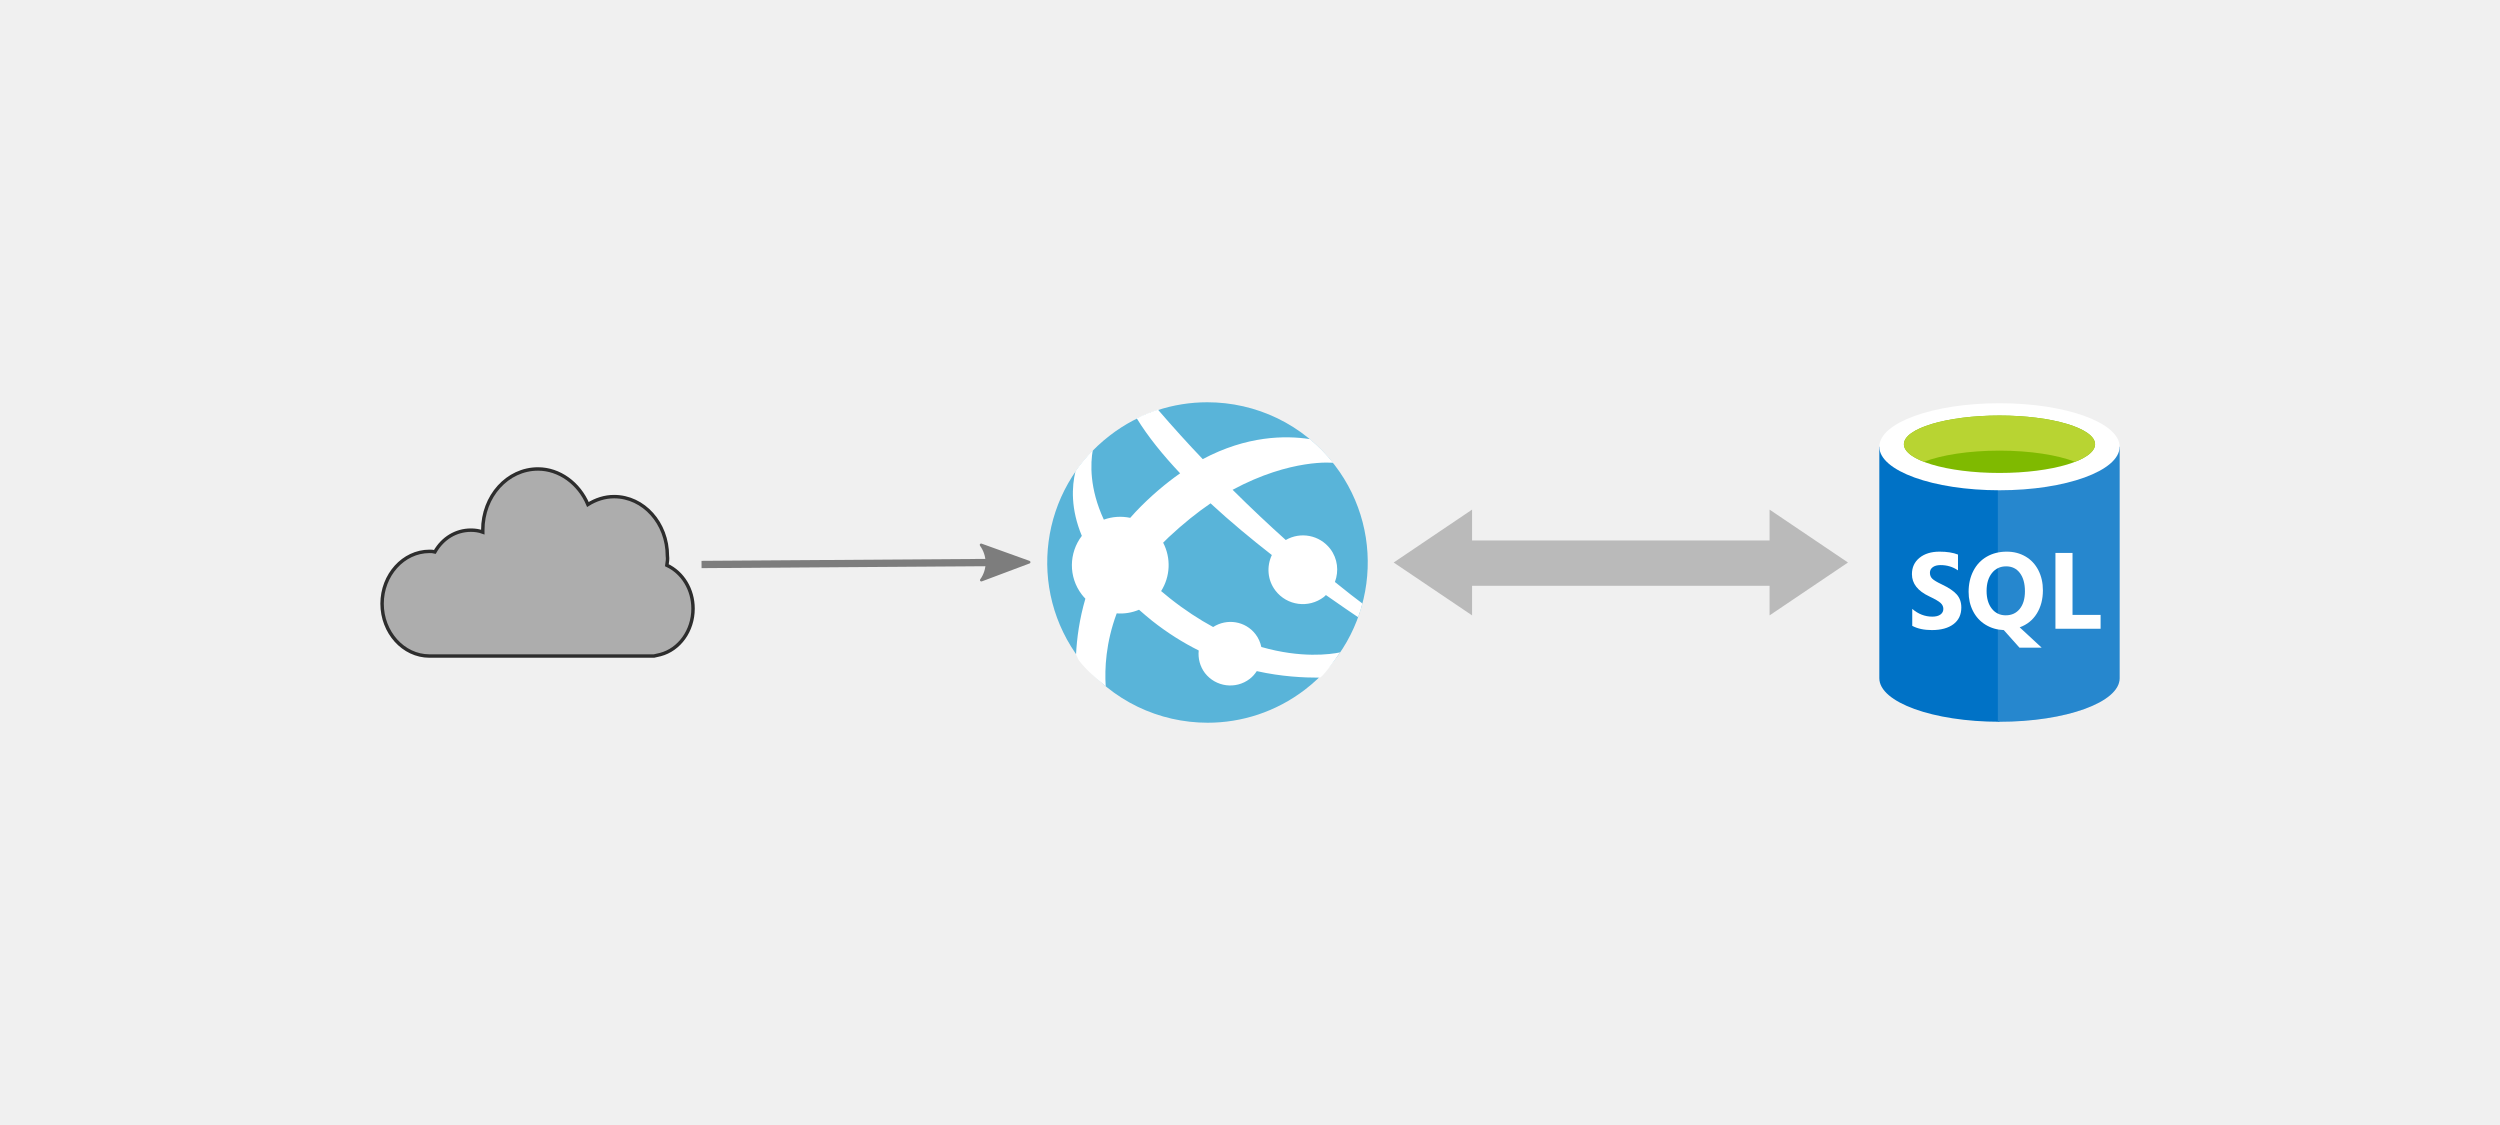
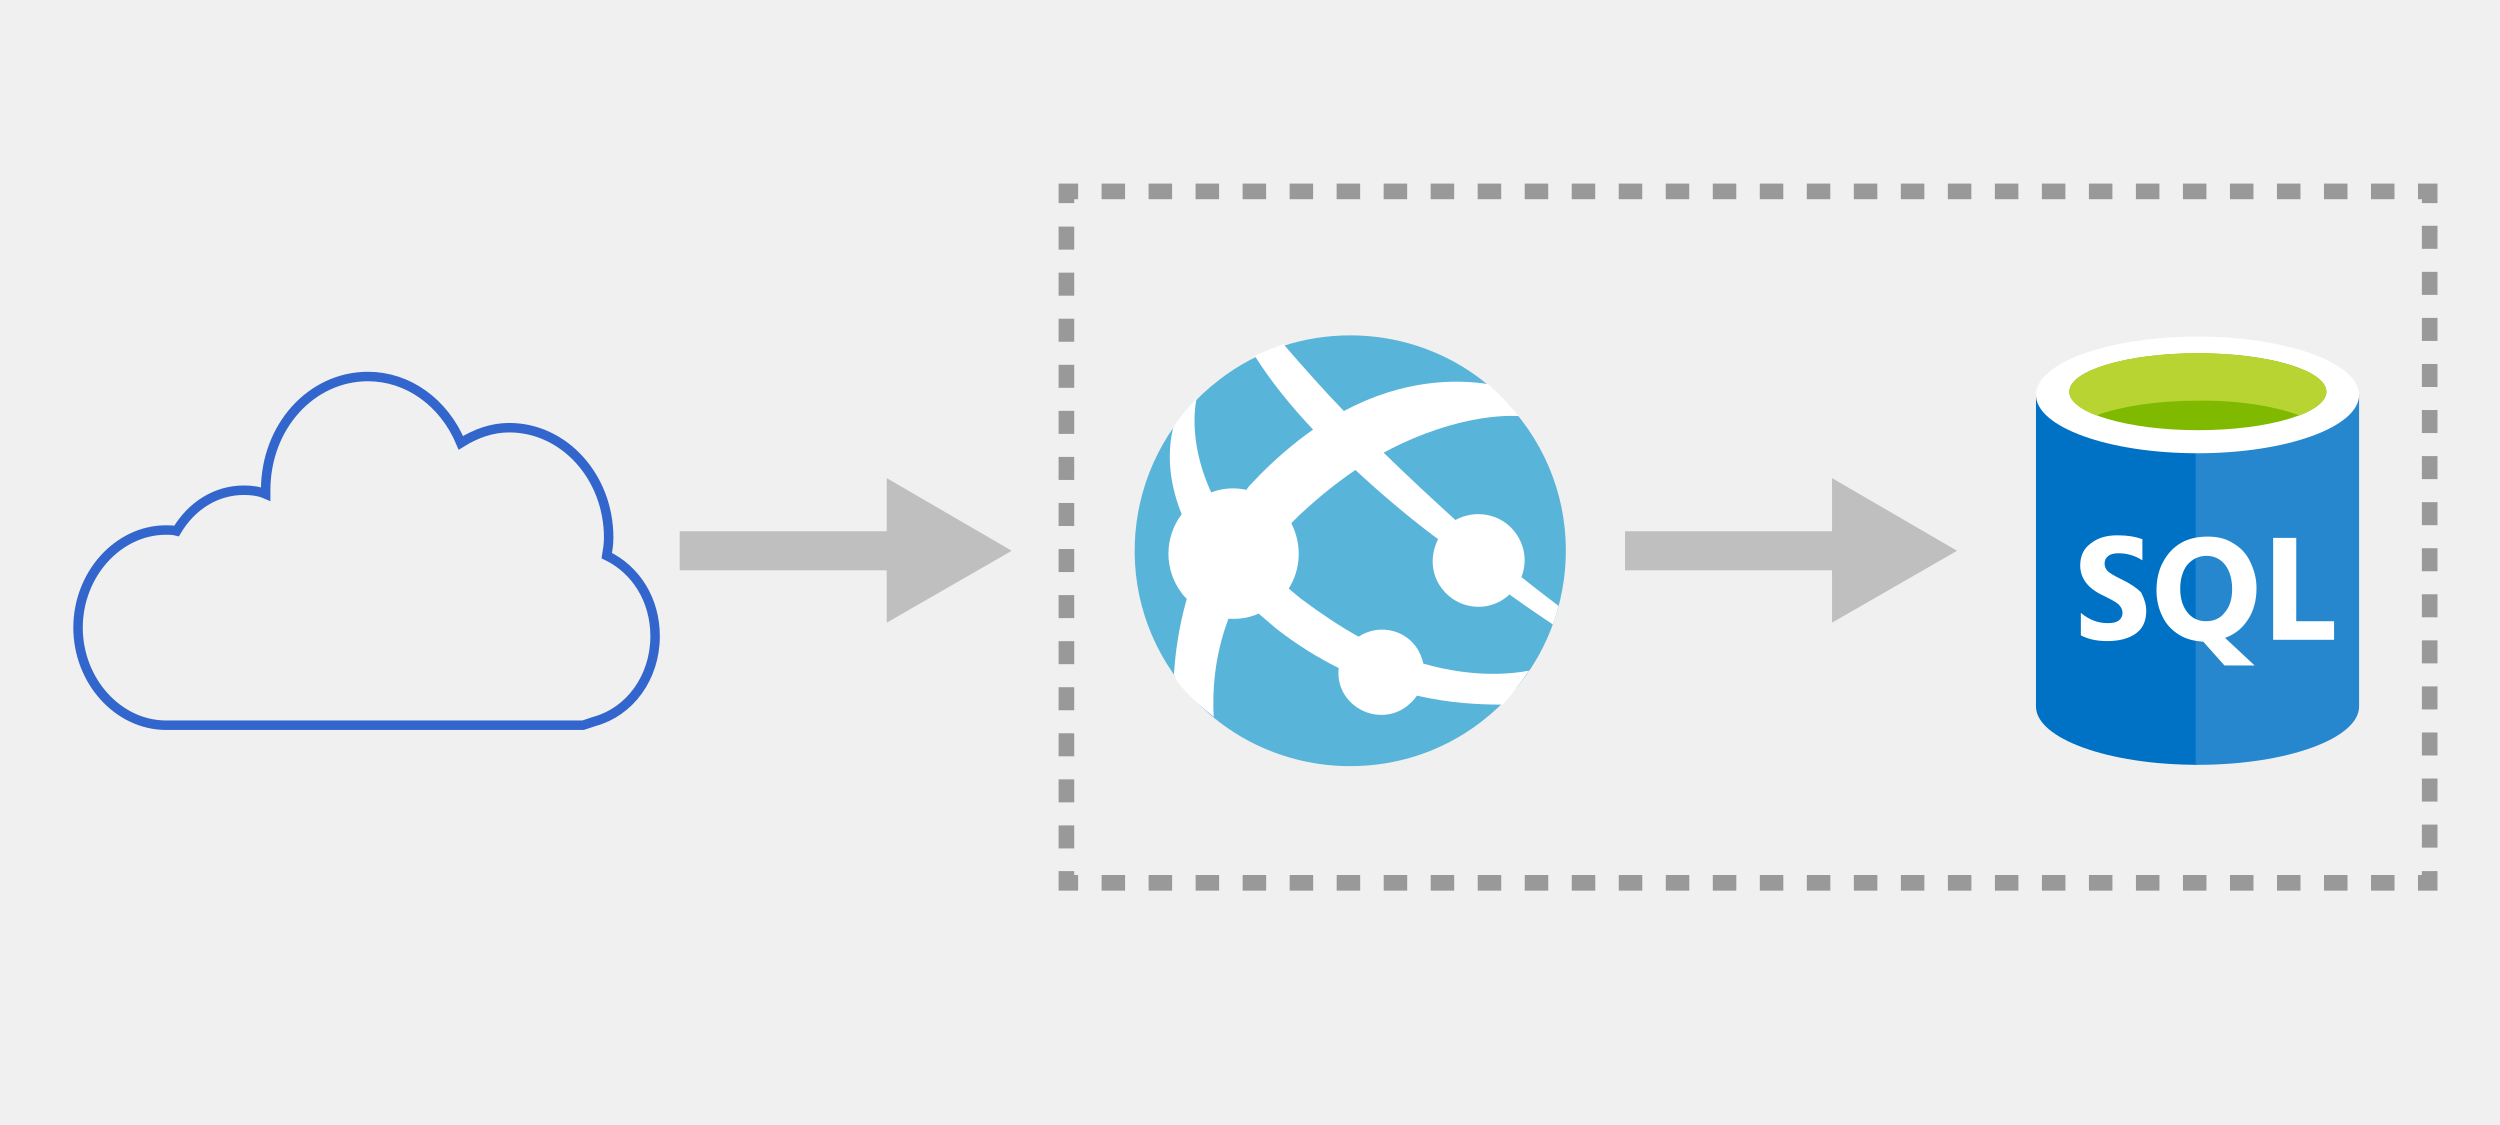
- <svg xmlns="http://www.w3.org/2000/svg" width="320" height="144" viewBox="0 0 320 144" id="svg7775" version="1.1">
-   <defs id="defs7777">
-     <marker orient="auto" refY="0.0" refX="0.0" id="Arrow1Lend" style="overflow:visible;">
-       <path id="path4190" d="M 0.0,0.0 L 5.0,-5.0 L -12.5,0.0 L 5.0,5.0 L 0.0,0.0 z " style="fill-rule:evenodd;stroke:#535353;stroke-width:1pt;stroke-opacity:1;fill:#535353;fill-opacity:1" transform="scale(0.8) rotate(180) translate(12.5,0)" />
-     </marker>
-     <marker orient="auto" refY="0.0" refX="0.0" id="DotM" style="overflow:visible">
-       <path id="path4251" d="M -2.5,-1.0 C -2.5,1.76 -4.74,4.0 -7.5,4.0 C -10.26,4.0 -12.5,1.76 -12.5,-1.0 C -12.5,-3.76 -10.26,-6.0 -7.5,-6.0 C -4.74,-6.0 -2.5,-3.76 -2.5,-1.0 z " style="fill-rule:evenodd;stroke:#535353;stroke-width:1pt;stroke-opacity:1;fill:#535353;fill-opacity:1" transform="scale(0.4) translate(7.4, 1)" />
-     </marker>
-     <marker orient="auto" refY="0.0" refX="0.0" id="SquareM" style="overflow:visible">
-       <path id="path4260" d="M -5.0,-5.0 L -5.0,5.0 L 5.0,5.0 L 5.0,-5.0 L -5.0,-5.0 z " style="fill-rule:evenodd;stroke:#535353;stroke-width:1pt;stroke-opacity:1;fill:#535353;fill-opacity:1" transform="scale(0.4)" />
-     </marker>
-     <marker orient="auto" refY="0.0" refX="0.0" id="marker8703" style="overflow:visible;">
-       <path id="path8705" style="fill-rule:evenodd;stroke-width:0.625;stroke-linejoin:round;stroke:#535353;stroke-opacity:1;fill:#535353;fill-opacity:1" d="M 8.719,4.034 L -2.207,0.016 L 8.719,-4.002 C 6.973,-1.63 6.983,1.616 8.719,4.034 z " transform="scale(0.6) rotate(180) translate(0,0)" />
-     </marker>
-     <marker orient="auto" refY="0.0" refX="0.0" id="marker8579" style="overflow:visible;">
-       <path id="path8581" style="fill-rule:evenodd;stroke-width:0.625;stroke-linejoin:round;stroke:#535353;stroke-opacity:1;fill:#535353;fill-opacity:1" d="M 8.719,4.034 L -2.207,0.016 L 8.719,-4.002 C 6.973,-1.63 6.983,1.616 8.719,4.034 z " transform="scale(0.6) rotate(180) translate(0,0)" />
-     </marker>
-     <marker orient="auto" refY="0.0" refX="0.0" id="marker8521" style="overflow:visible;">
-       <path id="path8523" style="fill-rule:evenodd;stroke-width:0.625;stroke-linejoin:round;stroke:#535353;stroke-opacity:1;fill:#535353;fill-opacity:1" d="M 8.719,4.034 L -2.207,0.016 L 8.719,-4.002 C 6.973,-1.63 6.983,1.616 8.719,4.034 z " transform="scale(0.6) rotate(180) translate(0,0)" />
-     </marker>
-     <marker orient="auto" refY="0.0" refX="0.0" id="marker8475" style="overflow:visible;">
-       <path id="path8477" style="fill-rule:evenodd;stroke-width:0.625;stroke-linejoin:round;stroke:#535353;stroke-opacity:1;fill:#535353;fill-opacity:1" d="M 8.719,4.034 L -2.207,0.016 L 8.719,-4.002 C 6.973,-1.63 6.983,1.616 8.719,4.034 z " transform="scale(0.6) rotate(180) translate(0,0)" />
-     </marker>
-     <marker orient="auto" refY="0.0" refX="0.0" id="marker8441" style="overflow:visible;">
-       <path id="path8443" style="fill-rule:evenodd;stroke-width:0.625;stroke-linejoin:round;stroke:#535353;stroke-opacity:1;fill:#535353;fill-opacity:1" d="M 8.719,4.034 L -2.207,0.016 L 8.719,-4.002 C 6.973,-1.63 6.983,1.616 8.719,4.034 z " transform="scale(0.6) rotate(180) translate(0,0)" />
-     </marker>
-     <marker orient="auto" refY="0.0" refX="0.0" id="Arrow2Mend" style="overflow:visible;">
-       <path id="path4214" style="fill-rule:evenodd;stroke-width:0.625;stroke-linejoin:round;stroke:#7e7e7e;stroke-opacity:1;fill:#7e7e7e;fill-opacity:1" d="M 8.719,4.034 L -2.207,0.016 L 8.719,-4.002 C 6.973,-1.63 6.983,1.616 8.719,4.034 z " transform="scale(0.6) rotate(180) translate(0,0)" />
-     </marker>
-     <marker orient="auto" refY="0" refX="0" id="marker5424" style="overflow:visible">
-       <path id="path5426" d="M 0,0 5,-5 -12.5,0 5,5 0,0 Z" style="fill:#282828;fill-opacity:1;fill-rule:evenodd;stroke:#282828;stroke-width:1pt;stroke-opacity:1" transform="matrix(-0.4,0,0,-0.4,-4,0)" />
-     </marker>
-     <marker orient="auto" refY="0" refX="0" id="Arrow2Mend-5" style="overflow:visible">
-       <path id="path4757" style="fill:#7d7d7d;fill-opacity:1;fill-rule:evenodd;stroke:#7d7d7d;stroke-width:0.625;stroke-linejoin:round;stroke-opacity:1" d="M 8.719,4.034 -2.207,0.016 8.719,-4.002 c -1.745,2.372 -1.735,5.617 -6e-7,8.035 z" transform="scale(-0.6,-0.6)" />
-     </marker>
-   </defs>
-   <g id="layer1" transform="translate(0,-908.362)">
-     <g id="g5499" transform="translate(44.67949,-8.0778386e-6)">
-       <g transform="matrix(0.8205563,0,0,0.8205563,5.440066,894.3356)" id="g4941-3">
-         <path style="fill:#59b4d9" d="m 142.472,124.683 c -4.53,3.464 -9.867,5.151 -15.167,5.151 -7.52,0 -14.956,-3.376 -19.87,-9.803 -8.396,-10.962 -6.324,-26.639 4.658,-35.039 4.529,-3.485 9.872,-5.148 15.165,-5.148 7.52,0 14.958,3.376 19.87,9.809 8.398,10.959 6.305,26.639 -4.656,35.03" id="path3-3" />
-         <path style="fill:#ffffff" d="m 137.879,109.222 c 1.816,2.368 5.186,2.796 7.541,1.004 0.123,-0.094 0.218,-0.208 0.33,-0.309 2.409,1.697 4.082,2.817 5.025,3.459 0.279,-0.723 0.472,-1.417 0.67,-2.142 -0.996,-0.741 -2.343,-1.778 -4.29,-3.356 0.639,-1.68 0.437,-3.64 -0.73,-5.171 -1.669,-2.16 -4.626,-2.709 -6.936,-1.377 -2.546,-2.284 -5.343,-4.902 -8.293,-7.833 9.165,-4.929 15.676,-4.207 15.676,-4.207 -1.087,-1.386 -2.305,-2.6 -3.606,-3.697 -3.865,-0.597 -9.869,-0.53 -16.729,3.119 l -0.002,-0.003 -10e-4,0 c -2.286,-2.393 -4.613,-4.958 -6.983,-7.712 -1.134,0.363 -2.242,0.812 -3.312,1.347 1.749,2.862 4.102,5.749 6.754,8.565 l 0,0 c 0.005,0.006 0.011,0.011 0.017,0.017 -2.211,1.546 -4.673,3.613 -6.944,6.015 -0.29,0.309 -0.569,0.62 -0.842,0.931 -1.357,-0.284 -2.784,-0.201 -4.117,0.282 -2.264,-4.885 -2.082,-8.809 -1.724,-10.832 -0.983,1.03 -1.901,2.113 -2.692,3.267 -0.591,2.415 -0.759,5.898 0.985,10.095 -2.019,2.642 -2.114,6.389 -0.005,9.153 0.176,0.229 0.364,0.442 0.559,0.645 -0.921,3.137 -1.333,6.163 -1.46,8.761 0.237,0.322 0.237,0.582 0.472,0.896 1.199,1.538 2.705,2.834 4.16,4.008 -0.18,-2.75 0.014,-6.806 1.714,-11.372 1.173,0.089 2.366,-0.096 3.483,-0.566 0.64,0.563 1.31,1.132 2.025,1.711 2.453,1.942 4.9,3.453 7.285,4.643 -0.124,1.213 0.18,2.474 0.968,3.518 1.685,2.176 4.805,2.582 6.983,0.919 0.453,-0.347 0.811,-0.766 1.108,-1.216 3.889,0.866 7.287,1.019 9.806,1.019 0.386,0 2.177,-2.436 3.203,-3.946 -1.534,0.321 -6.083,0.946 -12.3,-0.84 -0.15,-0.698 -0.437,-1.376 -0.898,-1.98 -1.579,-2.07 -4.466,-2.518 -6.618,-1.133 -2.161,-1.172 -4.424,-2.641 -6.758,-4.49 -0.471,-0.373 -0.923,-0.745 -1.359,-1.118 1.426,-2.247 1.578,-5.127 0.318,-7.55 0.286,-0.286 0.567,-0.573 0.871,-0.857 2.311,-2.159 4.485,-3.887 6.519,-5.274 -0.082,-0.076 -0.156,-0.156 -0.236,-0.233 0.081,0.075 0.157,0.152 0.239,0.227 -10e-4,0 -10e-4,0.001 -0.002,0.001 3.121,2.886 6.43,5.621 9.564,8.065 -0.829,1.758 -0.699,3.899 0.562,5.547 z" id="path5-4" />
+ <svg xmlns="http://www.w3.org/2000/svg" version="1.1" id="svg7775" x="0px" y="0px" viewBox="0 0 320 144" style="enable-background:new 0 0 320 144;" xml:space="preserve">
+   <style type="text/css">
+ 	.st0{fill:#59B4D9;}
+ 	.st1{fill:#FFFFFF;}
+ 	.st2{fill:#0072C6;}
+ 	.st3{opacity:0.15;fill:#FFFFFF;enable-background:new    ;}
+ 	.st4{fill:#7FBA00;}
+ 	.st5{fill:#B8D432;}
+ 	.st6{fill:none;}
+ 	.st7{fill:#7D7D7D;stroke:#7D7D7D;stroke-width:0.625;stroke-linejoin:round;}
+ 	.st8{fill:none;stroke:#3366CC;stroke-miterlimit:3;}
+ 	.st9{fill:none;stroke:#BFBFBF;stroke-width:5;stroke-miterlimit:3;}
+ 	.st10{fill:#BFBFBF;}
+ 	.st11{fill:none;stroke:#999999;stroke-width:2;stroke-miterlimit:3;}
+ 	.st12{fill:none;stroke:#999999;stroke-width:2;stroke-miterlimit:3;stroke-dasharray:3.009,3.009;}
+ 	.st13{fill:none;stroke:#999999;stroke-width:2;stroke-miterlimit:3;stroke-dasharray:2.948,2.948;}
+ </style>
+   <g id="g4941-3" transform="matrix(0.8205563,0,0,0.8205563,5.440066,894.3356)">
+     <path id="path3-3" class="st0" d="M224.4-977.3c-6.1,4.7-13.3,6.9-20.4,6.9   c-10.1,0-20.1-4.5-26.7-13.2c-11.3-14.7-8.5-35.8,6.3-47.1c6.1-4.7,13.3-6.9,20.4-6.9c10.1,0,20.1,4.5,26.7,13.2   C242-1009.7,239.2-988.6,224.4-977.3" />
+     <path id="path5-4" class="st1" d="M218.3-998.1c2.4,3.2,7,3.8,10.1,1.3c0.2-0.1,0.3-0.3,0.4-0.4   c3.2,2.3,5.5,3.8,6.8,4.7c0.4-1,0.6-1.9,0.9-2.9c-1.3-1-3.2-2.4-5.8-4.5c0.9-2.3,0.6-4.9-1-7c-2.2-2.9-6.2-3.6-9.3-1.9   c-3.4-3.1-7.2-6.6-11.2-10.5c12.3-6.6,21.1-5.7,21.1-5.7c-1.5-1.9-3.1-3.5-4.8-5c-5.2-0.8-13.3-0.7-22.5,4.2l0,0h0   c-3.1-3.2-6.2-6.7-9.4-10.4c-1.5,0.5-3,1.1-4.5,1.8c2.4,3.8,5.5,7.7,9.1,11.5l0,0c0,0,0,0,0,0c-3,2.1-6.3,4.9-9.3,8.1   c-0.4,0.4-0.8,0.8-1.1,1.3c-1.8-0.4-3.7-0.3-5.5,0.4c-3-6.6-2.8-11.8-2.3-14.6c-1.3,1.4-2.6,2.8-3.6,4.4c-0.8,3.2-1,7.9,1.3,13.6   c-2.7,3.6-2.8,8.6,0,12.3c0.2,0.3,0.5,0.6,0.8,0.9c-1.2,4.2-1.8,8.3-2,11.8c0.3,0.4,0.3,0.8,0.6,1.2c1.6,2.1,3.6,3.8,5.6,5.4   c-0.2-3.7,0-9.2,2.3-15.3c1.6,0.1,3.2-0.1,4.7-0.8c0.9,0.8,1.8,1.5,2.7,2.3c3.3,2.6,6.6,4.6,9.8,6.2c-0.2,1.6,0.2,3.3,1.3,4.7   c2.3,2.9,6.5,3.5,9.4,1.2c0.6-0.5,1.1-1,1.5-1.6c5.2,1.2,9.8,1.4,13.2,1.4c0.5,0,2.9-3.3,4.3-5.3c-2.1,0.4-8.2,1.3-16.5-1.1   c-0.2-0.9-0.6-1.9-1.2-2.7c-2.1-2.8-6-3.4-8.9-1.5c-2.9-1.6-5.9-3.6-9.1-6c-0.6-0.5-1.2-1-1.8-1.5c1.9-3,2.1-6.9,0.4-10.2   c0.4-0.4,0.8-0.8,1.2-1.2c3.1-2.9,6-5.2,8.8-7.1c-0.1-0.1-0.2-0.2-0.3-0.3c0.1,0.1,0.2,0.2,0.3,0.3c0,0,0,0,0,0   c4.2,3.9,8.6,7.6,12.9,10.8C216.4-1003.2,216.6-1000.3,218.3-998.1L218.3-998.1z" />
+   </g>
+   <g id="g3366-3" transform="matrix(0.8205563,0,0,0.8205563,7.87366,773.8707)">
+     <path id="path3-5-6" class="st2" d="M308-881.5v48.6c0,5,11.3,9.1,25.2,9.1v-57.7H308z" />
+     <path id="path5-3-4" class="st2" d="M332.9-823.8h0.3c13.9,0,25.2-4.1,25.2-9.1v-48.6h-25.5   L332.9-823.8L332.9-823.8z" />
+     <path id="path7-0" class="st3" d="M332.9-823.8h0.3c13.9,0,25.2-4.1,25.2-9.1v-48.6h-25.5   L332.9-823.8L332.9-823.8z" />
+     <path id="path9-9" class="st1" d="M358.4-881.5c0,5-11.3,9.1-25.2,9.1s-25.2-4.1-25.2-9.1   s11.3-9.1,25.2-9.1S358.4-886.5,358.4-881.5" />
+     <path id="path11-5" class="st4" d="M353.3-882c0,3.3-9,6-20,6s-20.1-2.7-20.1-6c0-3.3,9-6,20.1-6   S353.3-885.3,353.3-882" />
+     <path id="path13-5" class="st5" d="M349.1-878.3c2.6-1,4.2-2.3,4.2-3.7c0-3.3-9-6-20.1-6   c-11.1,0-20,2.7-20,6c0,1.4,1.6,2.7,4.2,3.7c3.7-1.4,9.4-2.3,15.8-2.3C339.7-880.7,345.4-879.7,349.1-878.3" />
+     <path id="path15-8" class="st1" d="M325.2-847.8c0,1.5-0.5,2.7-1.6,3.5c-1.1,0.8-2.6,1.2-4.5,1.2   c-1.6,0-3-0.3-4.1-0.9v-3.5c1.3,1.1,2.7,1.6,4.2,1.6c0.7,0,1.3-0.1,1.7-0.4c0.4-0.3,0.6-0.7,0.6-1.2c0-0.5-0.2-0.9-0.6-1.3   s-1.2-0.8-2.4-1.4c-2.4-1.1-3.6-2.7-3.6-4.7c0-1.4,0.5-2.6,1.6-3.4c1.1-0.9,2.5-1.3,4.2-1.3c1.6,0,2.8,0.2,3.9,0.6v3.3   c-1.1-0.7-2.3-1.1-3.7-1.1c-0.7,0-1.2,0.1-1.6,0.4c-0.4,0.3-0.6,0.7-0.6,1.2c0,0.5,0.2,0.9,0.5,1.2c0.3,0.3,1,0.7,2,1.2   c1.5,0.7,2.5,1.4,3.2,2.1C324.9-849.7,325.2-848.8,325.2-847.8L325.2-847.8z" />
+     <path id="path17-2" class="st1" d="M342.4-851.4c0,1.9-0.4,3.5-1.3,4.9c-0.9,1.4-2,2.3-3.6,2.9   l4.6,4.3h-4.7l-3.3-3.7c-1.4-0.1-2.7-0.4-3.8-1.1c-1.1-0.7-2-1.6-2.6-2.9c-0.6-1.2-0.9-2.6-0.9-4c0-1.6,0.3-3.1,1-4.4   c0.7-1.3,1.6-2.3,2.8-3c1.2-0.7,2.6-1,4.2-1c1.5,0,2.8,0.3,3.9,1c1.2,0.7,2.1,1.6,2.7,2.9C342-854.3,342.4-852.9,342.4-851.4   L342.4-851.4z M338.6-851.2c0-1.6-0.4-2.9-1.1-3.8c-0.7-0.9-1.7-1.4-2.9-1.4c-1.2,0-2.2,0.5-3,1.4c-0.7,0.9-1.1,2.2-1.1,3.7   c0,1.6,0.4,2.8,1.1,3.7c0.7,0.9,1.7,1.4,2.9,1.4c1.2,0,2.2-0.4,2.9-1.3C338.2-848.4,338.6-849.6,338.6-851.2L338.6-851.2z" />
+     <polygon id="polygon19-6" class="st1" points="348.6,-846.2 354.5,-846.2 354.5,-843.3 345,-843.3 345,-859.2 348.6,-859.2  " />
+   </g>
+   <path class="st6" d="" />
+   <path id="path6849" class="st7" d="M133.5,70.5" />
+   <g id="group24-48" transform="matrix(1.212846,0,0,1.212846,67.72202,-78.30537)">
+     <g id="shape25-49">
+       <path id="path135" class="st8" d="M5.7,141.1h-44c-5.1,0-9.3-4.7-9.3-10.3    c0-5.6,4.2-10.3,9.3-10.3c0.4,0,0.7,0,1.1,0.1c1.6-2.7,4.2-4.3,7.1-4.3c0.8,0,1.6,0.1,2.3,0.4c0-0.1,0-0.3,0-0.4    c0-6.7,4.8-12,10.8-12c4.2,0,8,2.7,9.8,7c1.6-1,3.3-1.6,5.1-1.6c5.8,0,10.5,5.2,10.5,11.6c0,0.7-0.1,1.3-0.2,1.9    c3.1,1.5,5.1,4.7,5.1,8.5c0,4.4-2.7,8-6.4,9L5.7,141.1z" />
+     </g>
+   </g>
+   <g>
+     <g>
+       <line class="st9" x1="87" y1="70.5" x2="116.2" y2="70.5" />
+       <g>
+         <polygon class="st10" points="113.5,79.7 129.5,70.5 113.5,61.2    " />
      </g>
-       <g transform="matrix(0.8205563,0,0,0.8205563,7.87366,773.8707)" id="g3366-3">
-         <path style="fill:#0072c6" d="m 229.114,233.592 0,36.111 c 0,3.749 8.392,6.789 18.743,6.789 l 0,-42.9 c 0,0 -18.743,0 -18.743,0 z" id="path3-5-6" />
-         <path style="fill:#0072c6" d="m 247.6,276.491 0.257,0 c 10.351,0 18.743,-3.038 18.743,-6.788 l 0,-36.111 -19,0 0,42.899 z" id="path5-3-4" />
-         <path style="opacity:0.15;fill:#ffffff" d="m 247.6,276.491 0.257,0 c 10.351,0 18.743,-3.038 18.743,-6.788 l 0,-36.111 -19,0 0,42.899 z" id="path7-0" />
-         <path style="fill:#ffffff" d="m 266.6,233.592 c 0,3.749 -8.392,6.788 -18.743,6.788 -10.351,0 -18.743,-3.039 -18.743,-6.788 0,-3.749 8.392,-6.788 18.743,-6.788 10.351,0 18.743,3.039 18.743,6.788" id="path9-9" />
-         <path style="fill:#7fba00" d="m 262.768,233.201 c 0,2.475 -6.676,4.479 -14.911,4.479 -8.235,0 -14.912,-2.004 -14.912,-4.479 0,-2.474 6.677,-4.479 14.912,-4.479 8.235,0 14.911,2.005 14.911,4.479" id="path11-5" />
-         <path style="fill:#b8d432" d="m 259.644,235.938 c 1.952,-0.757 3.125,-1.705 3.125,-2.735 0,-2.475 -6.676,-4.48 -14.912,-4.48 -8.235,0 -14.911,2.005 -14.911,4.48 0,1.03 1.173,1.978 3.125,2.735 2.726,-1.058 6.986,-1.741 11.786,-1.741 4.801,0 9.059,0.683 11.787,1.741" id="path13-5" />
-         <path style="fill:#ffffff" d="m 241.904,258.658 c 0,1.122 -0.407,1.991 -1.221,2.607 -0.814,0.616 -1.938,0.924 -3.373,0.924 -1.221,0 -2.241,-0.22 -3.061,-0.66 l 0,-2.64 c 0.946,0.803 1.988,1.205 3.126,1.205 0.55,0 0.975,-0.11 1.275,-0.33 0.3,-0.22 0.45,-0.511 0.45,-0.875 0,-0.357 -0.144,-0.668 -0.433,-0.932 -0.289,-0.264 -0.876,-0.605 -1.761,-1.023 -1.804,-0.846 -2.706,-2.002 -2.706,-3.464 0,-1.061 0.393,-1.912 1.18,-2.553 0.786,-0.64 1.831,-0.961 3.134,-0.961 1.155,0 2.111,0.152 2.871,0.454 l 0,2.466 c -0.797,-0.55 -1.705,-0.825 -2.722,-0.825 -0.511,0 -0.915,0.108 -1.212,0.325 -0.297,0.218 -0.445,0.508 -0.445,0.87 0,0.374 0.119,0.681 0.359,0.92 0.239,0.239 0.73,0.535 1.472,0.887 1.106,0.523 1.893,1.053 2.364,1.592 0.468,0.54 0.703,1.211 0.703,2.013 z" id="path15-8" />
-         <path style="fill:#ffffff" d="m 254.631,255.986 c 0,1.391 -0.317,2.599 -0.949,3.621 -0.633,1.023 -1.523,1.74 -2.672,2.153 l 3.431,3.176 -3.464,0 -2.45,-2.747 c -1.05,-0.038 -1.998,-0.316 -2.842,-0.833 -0.844,-0.516 -1.496,-1.225 -1.955,-2.124 -0.459,-0.899 -0.689,-1.902 -0.689,-3.007 0,-1.226 0.249,-2.319 0.746,-3.279 0.498,-0.96 1.197,-1.698 2.099,-2.215 0.902,-0.516 1.935,-0.775 3.102,-0.775 1.088,0 2.063,0.25 2.924,0.751 0.86,0.5 1.528,1.212 2.004,2.136 0.477,0.924 0.715,1.972 0.715,3.143 z m -2.804,0.149 c 0,-1.199 -0.261,-2.146 -0.784,-2.842 -0.523,-0.696 -1.237,-1.044 -2.145,-1.044 -0.924,0 -1.663,0.349 -2.219,1.047 -0.555,0.699 -0.833,1.628 -0.833,2.788 0,1.155 0.272,2.077 0.816,2.767 0.545,0.69 1.267,1.035 2.169,1.035 0.919,0 1.647,-0.334 2.186,-1.002 0.54,-0.667 0.81,-1.584 0.81,-2.749 z" id="path17-2" />
-         <polygon transform="translate(223.3571,226.3039)" style="fill:#ffffff" points="35.893,33.518 40.273,33.518 40.273,35.679 33.229,35.679 33.229,23.851 35.893,23.851 " id="polygon19-6" />
+     </g>
+   </g>
+   <g>
+     <g>
+       <line class="st9" x1="208" y1="70.5" x2="237.2" y2="70.5" />
+       <g>
+         <polygon class="st10" points="234.5,79.7 250.5,70.5 234.5,61.2    " />
      </g>
-       <g style="fill:#adadad;fill-opacity:1;stroke:#2d2d2d;stroke-width:5.989;stroke-miterlimit:3;stroke-dasharray:none;stroke-opacity:1" id="Internet_2" transform="matrix(0.07361186,0,0,0.07361186,-5.033003,957.8478)">
-         <g style="fill:#adadad;fill-opacity:1;stroke:#2d2d2d;stroke-width:5.989;stroke-miterlimit:3;stroke-dasharray:none;stroke-opacity:1" id="XMLID_1_">
-           <g style="fill:#adadad;fill-opacity:1;stroke:#2d2d2d;stroke-width:5.989;stroke-miterlimit:3;stroke-dasharray:none;stroke-opacity:1" id="g12">
-             <path id="path14" d="m 621,310.6 c 27.5,12.9 45.5,42.1 45.5,75.5 0,38.6 -24,71.2 -56.7,79.8 l -11.2,2.6 -390.4,0 c -45.5,0 -82.4,-41.2 -82.4,-91 0,-49.8 36.9,-91 82.4,-91 3.4,0 6,0 9.4,0.9 13.7,-24 36.9,-37.8 62.7,-37.8 6.9,0 13.7,0.9 20.6,3.4 0,-0.9 0,-2.6 0,-3.4 0,-59.2 42.9,-106.4 96.1,-106.4 36.9,0 71.2,24.9 86.7,61.8 13.7,-8.6 29.2,-13.7 45.5,-13.7 51.5,0 92.7,46.4 92.7,103 0.8,5.2 0,10.3 -0.9,16.3 z" style="fill:#adadad;fill-opacity:1;stroke:#2d2d2d;stroke-width:5.989;stroke-miterlimit:3;stroke-dasharray:none;stroke-opacity:1" />
-           </g>
-           <g style="fill:#adadad;fill-opacity:1;stroke:#2d2d2d;stroke-width:5.989;stroke-miterlimit:3;stroke-dasharray:none;stroke-opacity:1" id="g16" />
-         </g>
-       </g>
-       <path id="path6849" d="m 45.118,980.617 40.687,-0.279" style="fill:#7d7d7d;fill-opacity:1;fill-rule:evenodd;stroke:#7d7d7d;stroke-width:0.934px;stroke-linecap:butt;stroke-linejoin:miter;stroke-opacity:1;marker-end:url(#Arrow2Mend-5)" />
-       <path id="path6002" d="m 143.746,973.592 -10.035,6.771 10.035,6.769 0,-3.787 9.285,0 19.509,0 9.285,0 0,3.787 10.035,-6.769 -10.035,-6.771 0,3.952 -9.285,0 -19.509,0 -9.285,0 0,-3.952 z" style="fill:#bababa;fill-opacity:1" />
+     </g>
+   </g>
+   <g>
+     <g>
+       <polyline class="st11" points="311,111.5 311,113 309.5,113   " />
+       <line class="st12" x1="306.5" y1="113" x2="139.5" y2="113" />
+       <polyline class="st11" points="138,113 136.5,113 136.5,111.5   " />
+       <line class="st13" x1="136.5" y1="108.6" x2="136.5" y2="27.5" />
+       <polyline class="st11" points="136.5,26 136.5,24.5 138,24.5   " />
+       <line class="st12" x1="141" y1="24.5" x2="308" y2="24.5" />
+       <polyline class="st11" points="309.5,24.5 311,24.5 311,26   " />
+       <line class="st13" x1="311" y1="28.9" x2="311" y2="110" />
    </g>
  </g>
</svg>
